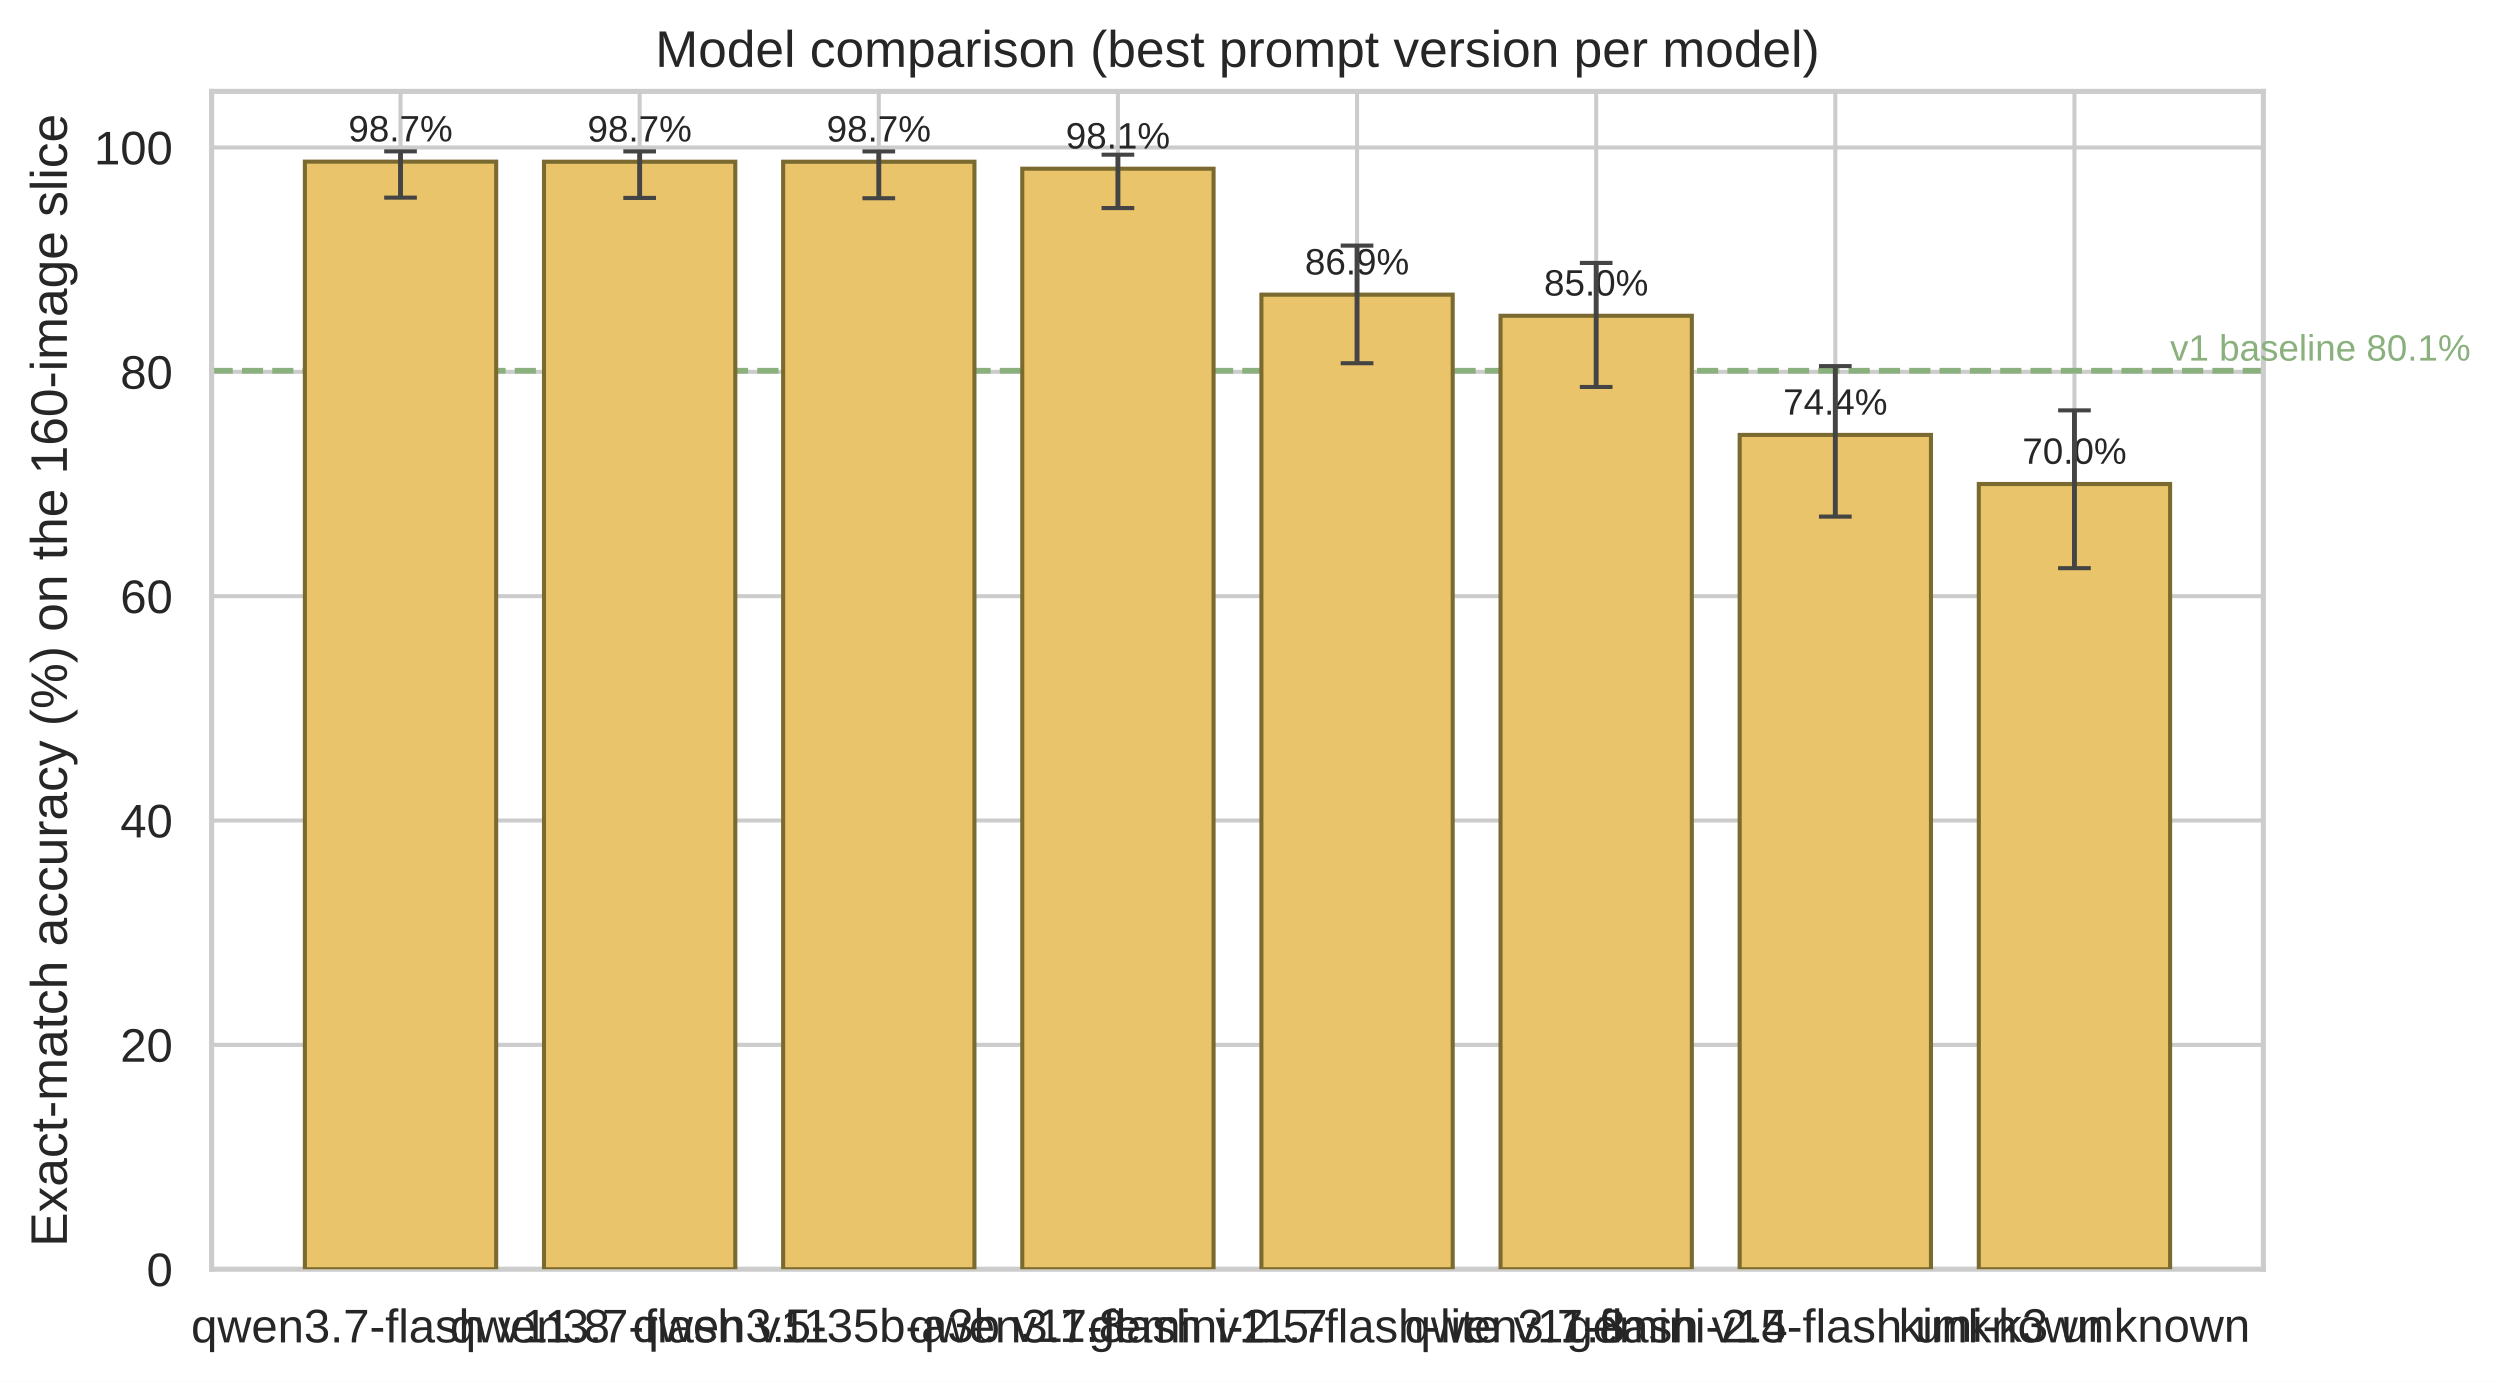
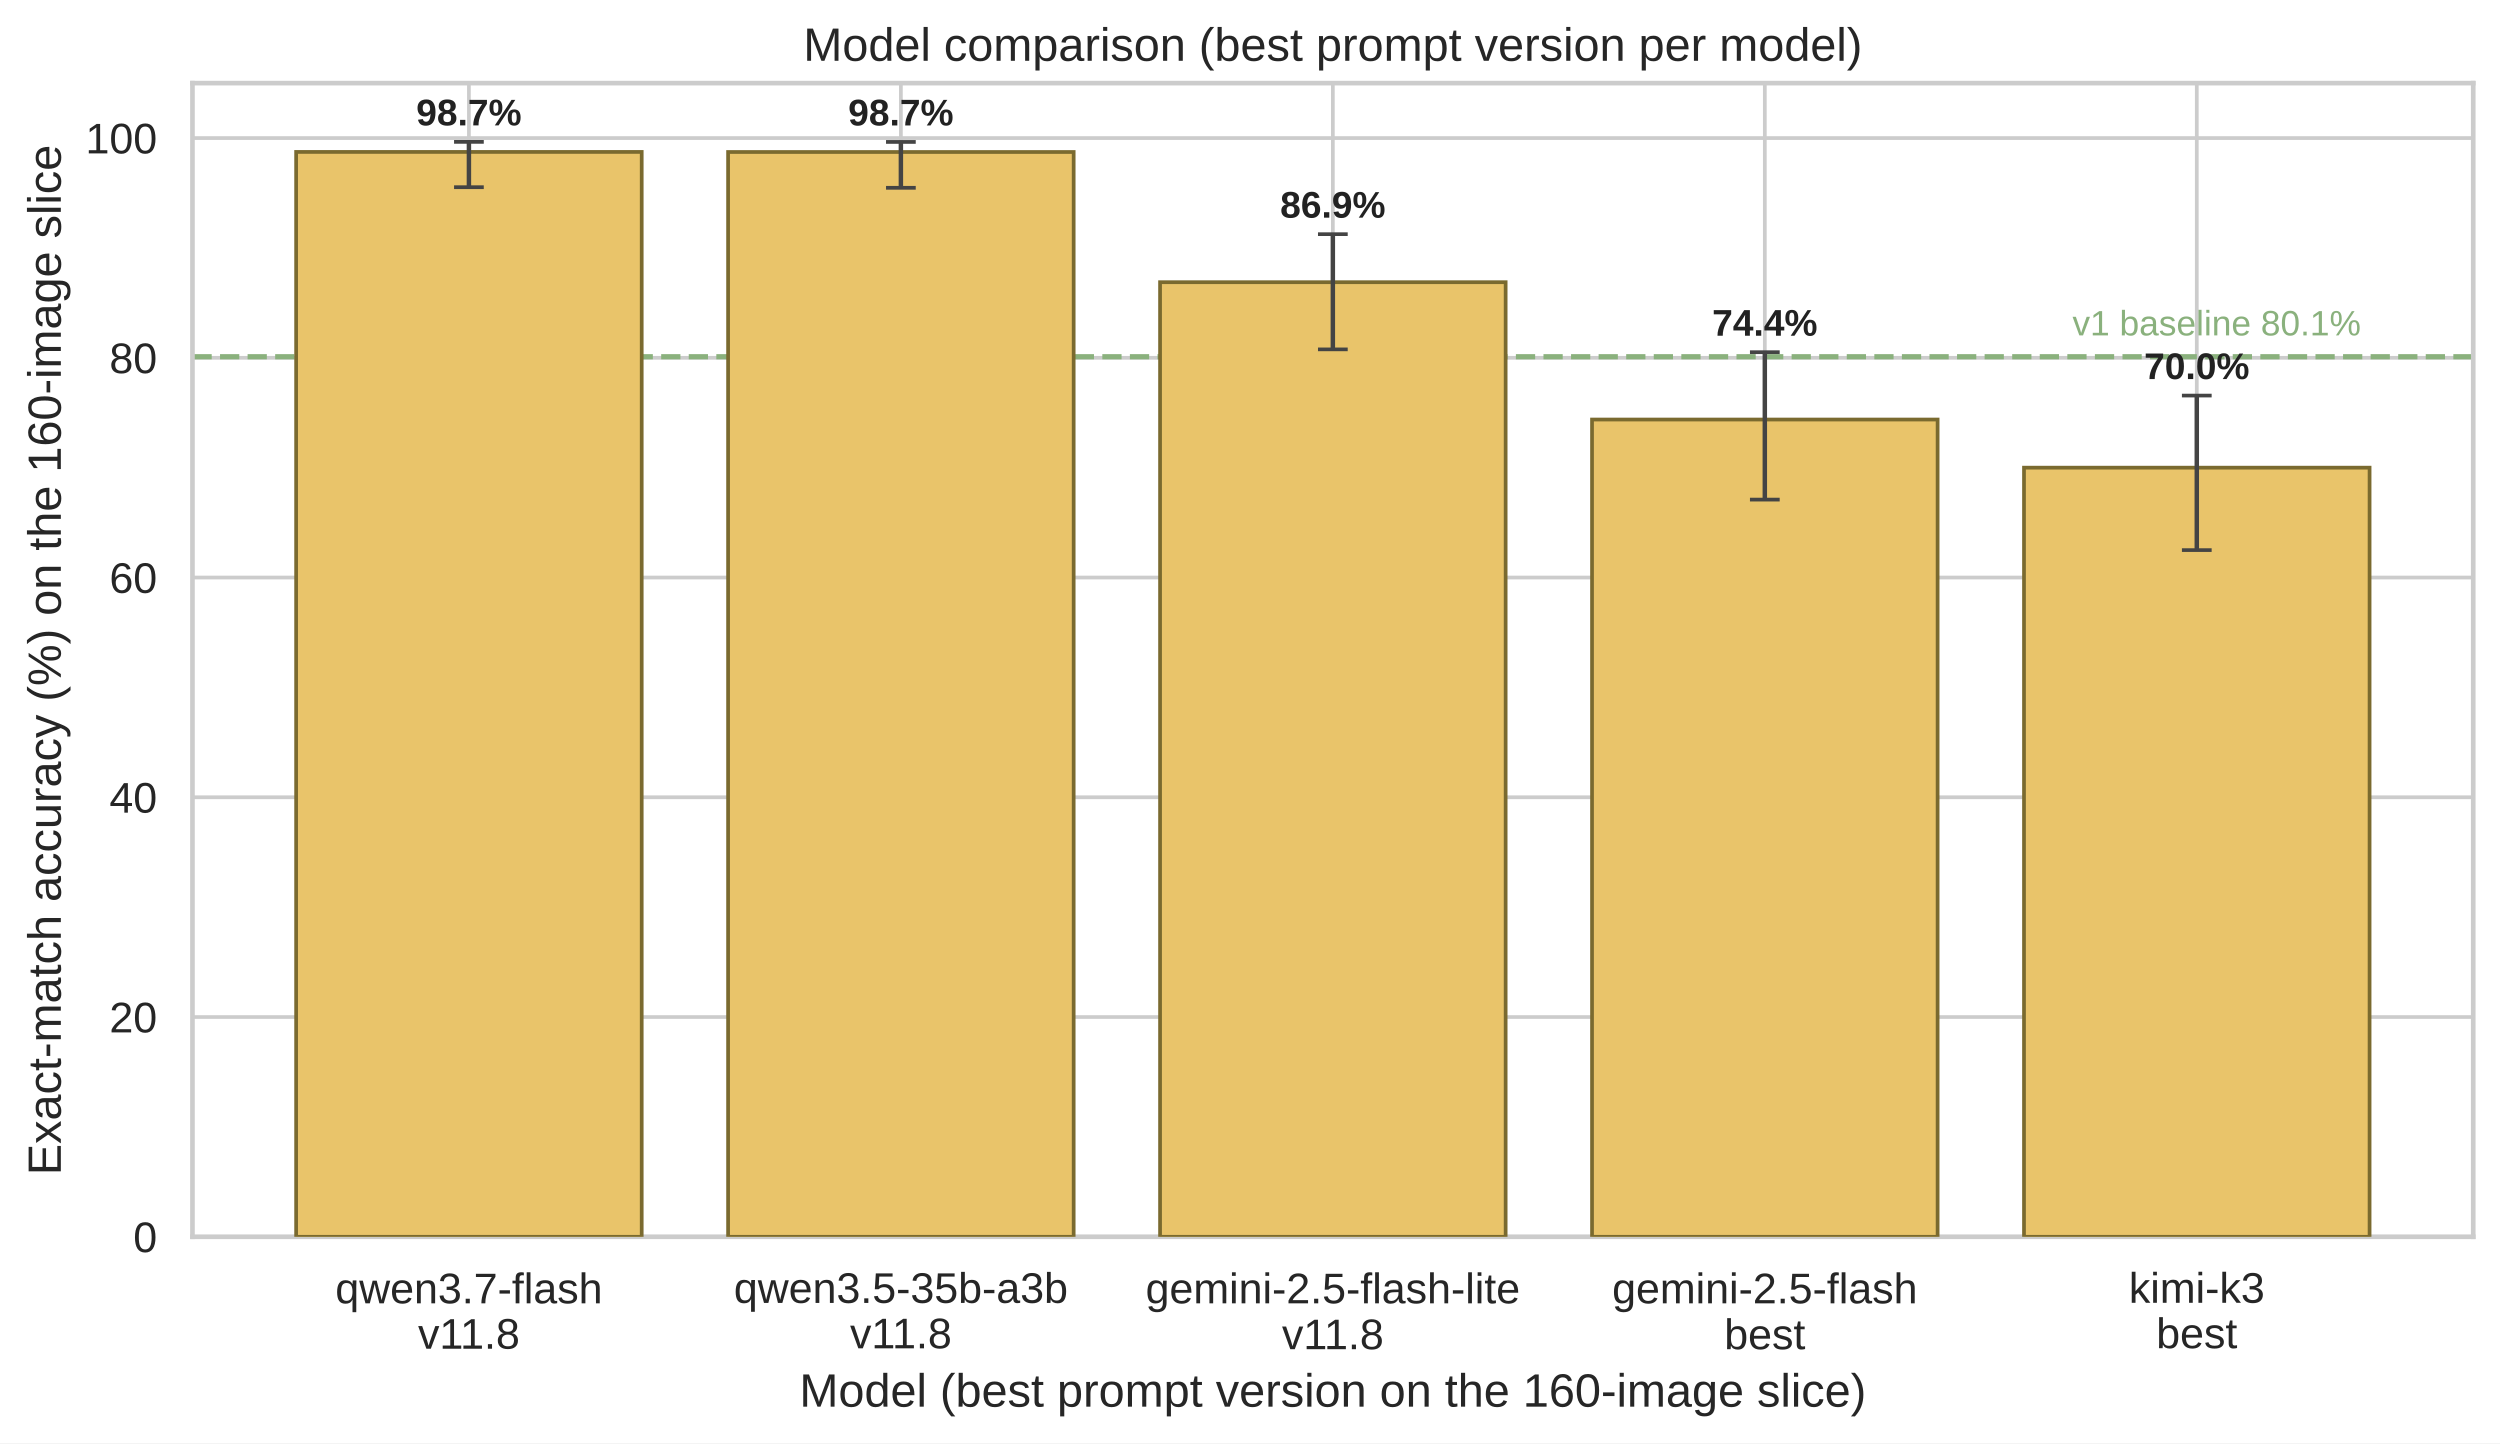
- <svg xmlns="http://www.w3.org/2000/svg" xmlns:xlink="http://www.w3.org/1999/xlink" width="611.913pt" height="338.199pt" viewBox="0 0 611.913 338.199" version="1.1">
+ <svg xmlns="http://www.w3.org/2000/svg" xmlns:xlink="http://www.w3.org/1999/xlink" width="672.793pt" height="388.416pt" viewBox="0 0 672.793 388.416" version="1.1">
  <defs>
    <style type="text/css">*{stroke-linejoin: round; stroke-linecap: butt}</style>
  </defs>
  <g id="figure_1">
    <g id="patch_1">
-       <path d="M 0 338.199  L 611.913 338.199  L 611.913 0  L 0 0  z " style="fill: #ffffff" />
+       <path d="M 0 388.416  L 672.793 388.416  L 672.793 0  L 0 0  z " style="fill: #ffffff" />
    </g>
    <g id="axes_1">
      <g id="patch_2">
-         <path d="M 51.793 310.66  L 553.993 310.66  L 553.993 22.372  L 51.793 22.372  z " style="fill: #ffffff" />
+         <path d="M 51.793 332.836  L 665.593 332.836  L 665.593 22.372  L 51.793 22.372  z " style="fill: #ffffff" />
      </g>
      <g id="matplotlib.axis_1">
        <g id="xtick_1">
          <g id="line2d_1">
-             <path d="M 98.033 310.66  L 98.033 22.372  " clip-path="url(#p5516391ca1)" style="fill: none; stroke: #cccccc; stroke-linecap: round" />
+             <path d="M 126.193 332.836  L 126.193 22.372  " clip-path="url(#pbdff80eb04)" style="fill: none; stroke: #cccccc; stroke-linecap: round" />
          </g>
          <g id="text_1">
-             <text style="font-size: 11.55px; font-family: 'Arial', 'DejaVu Sans', 'Liberation Sans', 'Bitstream Vera Sans', sans-serif; text-anchor: middle; fill: #262626" x="98.033" y="328.568" transform="rotate(-0 98.03282 328.5684)">qwen3.7-flash v11.8</text>
+             <text style="fill: #262626; font: 11.55px 'Arial', 'DejaVu Sans', 'Liberation Sans', 'Bitstream Vera Sans', sans-serif" transform="translate(90.23998 350.7444)">qwen3.7-flash</text>
+             <text style="fill: #262626; font: 11.55px 'Arial', 'DejaVu Sans', 'Liberation Sans', 'Bitstream Vera Sans', sans-serif" transform="translate(112.4927 362.9607)">v11.8</text>
          </g>
        </g>
        <g id="xtick_2">
          <g id="line2d_2">
-             <path d="M 156.564 310.66  L 156.564 22.372  " clip-path="url(#p5516391ca1)" style="fill: none; stroke: #cccccc; stroke-linecap: round" />
+             <path d="M 242.443 332.836  L 242.443 22.372  " clip-path="url(#pbdff80eb04)" style="fill: none; stroke: #cccccc; stroke-linecap: round" />
          </g>
          <g id="text_2">
-             <text style="font-size: 11.55px; font-family: 'Arial', 'DejaVu Sans', 'Liberation Sans', 'Bitstream Vera Sans', sans-serif; text-anchor: middle; fill: #262626" x="156.564" y="328.568" transform="rotate(-0 156.5643 328.5684)">qwen3.7-flash v11</text>
+             <text style="fill: #262626; font: 11.55px 'Arial', 'DejaVu Sans', 'Liberation Sans', 'Bitstream Vera Sans', sans-serif" transform="translate(197.4963 350.638)">qwen3.5-35b-a3b</text>
+             <text style="fill: #262626; font: 11.55px 'Arial', 'DejaVu Sans', 'Liberation Sans', 'Bitstream Vera Sans', sans-serif" transform="translate(228.7427 362.8543)">v11.8</text>
          </g>
        </g>
        <g id="xtick_3">
          <g id="line2d_3">
-             <path d="M 215.096 310.66  L 215.096 22.372  " clip-path="url(#p5516391ca1)" style="fill: none; stroke: #cccccc; stroke-linecap: round" />
+             <path d="M 358.693 332.836  L 358.693 22.372  " clip-path="url(#pbdff80eb04)" style="fill: none; stroke: #cccccc; stroke-linecap: round" />
          </g>
          <g id="text_3">
-             <text style="font-size: 11.55px; font-family: 'Arial', 'DejaVu Sans', 'Liberation Sans', 'Bitstream Vera Sans', sans-serif; text-anchor: middle; fill: #262626" x="215.096" y="328.462" transform="rotate(-0 215.0958 328.462)">qwen3.5-35b-a3b v11.8</text>
+             <text style="fill: #262626; font: 11.55px 'Arial', 'DejaVu Sans', 'Liberation Sans', 'Bitstream Vera Sans', sans-serif" transform="translate(308.3061 350.7444)">gemini-2.5-flash-lite</text>
+             <text style="fill: #262626; font: 11.55px 'Arial', 'DejaVu Sans', 'Liberation Sans', 'Bitstream Vera Sans', sans-serif" transform="translate(344.9927 363.0961)">v11.8</text>
          </g>
        </g>
        <g id="xtick_4">
          <g id="line2d_4">
-             <path d="M 273.627 310.66  L 273.627 22.372  " clip-path="url(#p5516391ca1)" style="fill: none; stroke: #cccccc; stroke-linecap: round" />
+             <path d="M 474.943 332.836  L 474.943 22.372  " clip-path="url(#pbdff80eb04)" style="fill: none; stroke: #cccccc; stroke-linecap: round" />
          </g>
          <g id="text_4">
-             <text style="font-size: 11.55px; font-family: 'Arial', 'DejaVu Sans', 'Liberation Sans', 'Bitstream Vera Sans', sans-serif; text-anchor: middle; fill: #262626" x="273.627" y="328.568" transform="rotate(-0 273.6272 328.5684)">qwen3.7-flash v11.7</text>
+             <text style="fill: #262626; font: 11.55px 'Arial', 'DejaVu Sans', 'Liberation Sans', 'Bitstream Vera Sans', sans-serif" transform="translate(433.8611 350.7444)">gemini-2.5-flash</text>
+             <text style="fill: #262626; font: 11.55px 'Arial', 'DejaVu Sans', 'Liberation Sans', 'Bitstream Vera Sans', sans-serif" transform="translate(464.0282 363.0961)">best</text>
          </g>
        </g>
        <g id="xtick_5">
          <g id="line2d_5">
-             <path d="M 332.159 310.66  L 332.159 22.372  " clip-path="url(#p5516391ca1)" style="fill: none; stroke: #cccccc; stroke-linecap: round" />
+             <path d="M 591.193 332.836  L 591.193 22.372  " clip-path="url(#pbdff80eb04)" style="fill: none; stroke: #cccccc; stroke-linecap: round" />
          </g>
          <g id="text_5">
-             <text style="font-size: 11.55px; font-family: 'Arial', 'DejaVu Sans', 'Liberation Sans', 'Bitstream Vera Sans', sans-serif; text-anchor: middle; fill: #262626" x="332.159" y="328.568" transform="rotate(-0 332.1587 328.5684)">gemini-2.5-flash-lite v11.8</text>
-           </g>
-         </g>
-         <g id="xtick_6">
-           <g id="line2d_6">
-             <path d="M 390.69 310.66  L 390.69 22.372  " clip-path="url(#p5516391ca1)" style="fill: none; stroke: #cccccc; stroke-linecap: round" />
-           </g>
-           <g id="text_6">
-             <text style="font-size: 11.55px; font-family: 'Arial', 'DejaVu Sans', 'Liberation Sans', 'Bitstream Vera Sans', sans-serif; text-anchor: middle; fill: #262626" x="390.69" y="328.568" transform="rotate(-0 390.6902 328.5684)">qwen3.7-flash v14</text>
-           </g>
-         </g>
-         <g id="xtick_7">
-           <g id="line2d_7">
-             <path d="M 449.222 310.66  L 449.222 22.372  " clip-path="url(#p5516391ca1)" style="fill: none; stroke: #cccccc; stroke-linecap: round" />
-           </g>
-           <g id="text_7">
-             <text style="font-size: 11.55px; font-family: 'Arial', 'DejaVu Sans', 'Liberation Sans', 'Bitstream Vera Sans', sans-serif; text-anchor: middle; fill: #262626" x="449.222" y="328.568" transform="rotate(-0 449.2216 328.5684)">gemini-2.5-flash unknown</text>
-           </g>
-         </g>
-         <g id="xtick_8">
-           <g id="line2d_8">
-             <path d="M 507.753 310.66  L 507.753 22.372  " clip-path="url(#p5516391ca1)" style="fill: none; stroke: #cccccc; stroke-linecap: round" />
-           </g>
-           <g id="text_8">
-             <text style="font-size: 11.55px; font-family: 'Arial', 'DejaVu Sans', 'Liberation Sans', 'Bitstream Vera Sans', sans-serif; text-anchor: middle; fill: #262626" x="507.753" y="328.428" transform="rotate(-0 507.7531 328.4277)">kimi-k3 unknown</text>
-           </g>
+             <text style="fill: #262626; font: 11.55px 'Arial', 'DejaVu Sans', 'Liberation Sans', 'Bitstream Vera Sans', sans-serif" transform="translate(572.907 350.6037)">kimi-k3</text>
+             <text style="fill: #262626; font: 11.55px 'Arial', 'DejaVu Sans', 'Liberation Sans', 'Bitstream Vera Sans', sans-serif" transform="translate(580.2782 362.82)">best</text>
+           </g>
+         </g>
+         <g id="text_6">
+           <text style="fill: #262626; font: 12.6px 'Arial', 'DejaVu Sans', 'Liberation Sans', 'Bitstream Vera Sans', sans-serif; text-anchor: middle" x="358.693" y="378.564" transform="rotate(-0 358.693 378.5641)">Model (best prompt version on the 160-image slice)</text>
        </g>
      </g>
      <g id="matplotlib.axis_2">
        <g id="ytick_1">
+           <g id="line2d_6">
+             <path d="M 51.793 332.836  L 665.593 332.836  " clip-path="url(#pbdff80eb04)" style="fill: none; stroke: #cccccc; stroke-linecap: round" />
+           </g>
+           <g id="text_7">
+             <text style="fill: #262626; font: 11.55px 'Arial', 'DejaVu Sans', 'Liberation Sans', 'Bitstream Vera Sans', sans-serif; text-anchor: end" x="42.293" y="336.97" transform="rotate(-0 42.29296 336.97)">0</text>
+           </g>
+         </g>
+         <g id="ytick_2">
+           <g id="line2d_7">
+             <path d="M 51.793 273.7  L 665.593 273.7  " clip-path="url(#pbdff80eb04)" style="fill: none; stroke: #cccccc; stroke-linecap: round" />
+           </g>
+           <g id="text_8">
+             <text style="fill: #262626; font: 11.55px 'Arial', 'DejaVu Sans', 'Liberation Sans', 'Bitstream Vera Sans', sans-serif; text-anchor: end" x="42.293" y="277.834" transform="rotate(-0 42.29296 277.834)">20</text>
+           </g>
+         </g>
+         <g id="ytick_3">
+           <g id="line2d_8">
+             <path d="M 51.793 214.564  L 665.593 214.564  " clip-path="url(#pbdff80eb04)" style="fill: none; stroke: #cccccc; stroke-linecap: round" />
+           </g>
+           <g id="text_9">
+             <text style="fill: #262626; font: 11.55px 'Arial', 'DejaVu Sans', 'Liberation Sans', 'Bitstream Vera Sans', sans-serif; text-anchor: end" x="42.293" y="218.698" transform="rotate(-0 42.29296 218.698)">40</text>
+           </g>
+         </g>
+         <g id="ytick_4">
          <g id="line2d_9">
-             <path d="M 51.793 310.66  L 553.993 310.66  " clip-path="url(#p5516391ca1)" style="fill: none; stroke: #cccccc; stroke-linecap: round" />
-           </g>
-           <g id="text_9">
-             <text style="font-size: 11.55px; font-family: 'Arial', 'DejaVu Sans', 'Liberation Sans', 'Bitstream Vera Sans', sans-serif; text-anchor: end; fill: #262626" x="42.293" y="314.794" transform="rotate(-0 42.29296 314.794)">0</text>
-           </g>
-         </g>
-         <g id="ytick_2">
+             <path d="M 51.793 155.428  L 665.593 155.428  " clip-path="url(#pbdff80eb04)" style="fill: none; stroke: #cccccc; stroke-linecap: round" />
+           </g>
+           <g id="text_10">
+             <text style="fill: #262626; font: 11.55px 'Arial', 'DejaVu Sans', 'Liberation Sans', 'Bitstream Vera Sans', sans-serif; text-anchor: end" x="42.293" y="159.562" transform="rotate(-0 42.29296 159.562)">60</text>
+           </g>
+         </g>
+         <g id="ytick_5">
          <g id="line2d_10">
-             <path d="M 51.793 255.748  L 553.993 255.748  " clip-path="url(#p5516391ca1)" style="fill: none; stroke: #cccccc; stroke-linecap: round" />
-           </g>
-           <g id="text_10">
-             <text style="font-size: 11.55px; font-family: 'Arial', 'DejaVu Sans', 'Liberation Sans', 'Bitstream Vera Sans', sans-serif; text-anchor: end; fill: #262626" x="42.293" y="259.882" transform="rotate(-0 42.29296 259.882)">20</text>
-           </g>
-         </g>
-         <g id="ytick_3">
+             <path d="M 51.793 96.292  L 665.593 96.292  " clip-path="url(#pbdff80eb04)" style="fill: none; stroke: #cccccc; stroke-linecap: round" />
+           </g>
+           <g id="text_11">
+             <text style="fill: #262626; font: 11.55px 'Arial', 'DejaVu Sans', 'Liberation Sans', 'Bitstream Vera Sans', sans-serif; text-anchor: end" x="42.293" y="100.426" transform="rotate(-0 42.29296 100.426)">80</text>
+           </g>
+         </g>
+         <g id="ytick_6">
          <g id="line2d_11">
-             <path d="M 51.793 200.836  L 553.993 200.836  " clip-path="url(#p5516391ca1)" style="fill: none; stroke: #cccccc; stroke-linecap: round" />
-           </g>
-           <g id="text_11">
-             <text style="font-size: 11.55px; font-family: 'Arial', 'DejaVu Sans', 'Liberation Sans', 'Bitstream Vera Sans', sans-serif; text-anchor: end; fill: #262626" x="42.293" y="204.97" transform="rotate(-0 42.29296 204.97)">40</text>
-           </g>
-         </g>
-         <g id="ytick_4">
-           <g id="line2d_12">
-             <path d="M 51.793 145.924  L 553.993 145.924  " clip-path="url(#p5516391ca1)" style="fill: none; stroke: #cccccc; stroke-linecap: round" />
+             <path d="M 51.793 37.156  L 665.593 37.156  " clip-path="url(#pbdff80eb04)" style="fill: none; stroke: #cccccc; stroke-linecap: round" />
          </g>
          <g id="text_12">
-             <text style="font-size: 11.55px; font-family: 'Arial', 'DejaVu Sans', 'Liberation Sans', 'Bitstream Vera Sans', sans-serif; text-anchor: end; fill: #262626" x="42.293" y="150.058" transform="rotate(-0 42.29296 150.058)">60</text>
-           </g>
-         </g>
-         <g id="ytick_5">
-           <g id="line2d_13">
-             <path d="M 51.793 91.012  L 553.993 91.012  " clip-path="url(#p5516391ca1)" style="fill: none; stroke: #cccccc; stroke-linecap: round" />
-           </g>
-           <g id="text_13">
-             <text style="font-size: 11.55px; font-family: 'Arial', 'DejaVu Sans', 'Liberation Sans', 'Bitstream Vera Sans', sans-serif; text-anchor: end; fill: #262626" x="42.293" y="95.146" transform="rotate(-0 42.29296 95.14604)">80</text>
-           </g>
-         </g>
-         <g id="ytick_6">
-           <g id="line2d_14">
-             <path d="M 51.793 36.1  L 553.993 36.1  " clip-path="url(#p5516391ca1)" style="fill: none; stroke: #cccccc; stroke-linecap: round" />
-           </g>
-           <g id="text_14">
-             <text style="font-size: 11.55px; font-family: 'Arial', 'DejaVu Sans', 'Liberation Sans', 'Bitstream Vera Sans', sans-serif; text-anchor: end; fill: #262626" x="42.293" y="40.234" transform="rotate(-0 42.29296 40.23404)">100</text>
-           </g>
-         </g>
-         <g id="text_15">
-           <text style="font-size: 12.6px; font-family: 'Arial', 'DejaVu Sans', 'Liberation Sans', 'Bitstream Vera Sans', sans-serif; text-anchor: middle; fill: #262626" x="16.372" y="166.516" transform="rotate(-90 16.37241 166.5164)">Exact-match accuracy (%) on the 160-image slice</text>
-         </g>
-       </g>
-       <g id="line2d_15">
-         <path d="M 51.793 90.738  L 553.993 90.738  " clip-path="url(#p5516391ca1)" style="fill: none; stroke-dasharray: 5.18,2.24; stroke-dashoffset: 0; stroke: #8ab17d; stroke-width: 1.4" />
+             <text style="fill: #262626; font: 11.55px 'Arial', 'DejaVu Sans', 'Liberation Sans', 'Bitstream Vera Sans', sans-serif; text-anchor: end" x="42.293" y="41.29" transform="rotate(-0 42.29296 41.29004)">100</text>
+           </g>
+         </g>
+         <g id="text_13">
+           <text style="fill: #262626; font: 12.6px 'Arial', 'DejaVu Sans', 'Liberation Sans', 'Bitstream Vera Sans', sans-serif; text-anchor: middle" x="16.372" y="177.604" transform="rotate(-90 16.37241 177.6044)">Exact-match accuracy (%) on the 160-image slice</text>
+         </g>
+       </g>
+       <g id="line2d_12">
+         <path d="M 51.793 95.997  L 665.593 95.997  " clip-path="url(#pbdff80eb04)" style="fill: none; stroke-dasharray: 5.18,2.24; stroke-dashoffset: 0; stroke: #8ab17d; stroke-width: 1.4" />
      </g>
      <g id="patch_3">
-         <path d="M 51.793 310.66  L 51.793 22.372  " style="fill: none; stroke: #cccccc; stroke-width: 1.25; stroke-linejoin: miter; stroke-linecap: square" />
+         <path d="M 51.793 332.836  L 51.793 22.372  " style="fill: none; stroke: #cccccc; stroke-width: 1.25; stroke-linejoin: miter; stroke-linecap: square" />
      </g>
      <g id="patch_4">
-         <path d="M 553.993 310.66  L 553.993 22.372  " style="fill: none; stroke: #cccccc; stroke-width: 1.25; stroke-linejoin: miter; stroke-linecap: square" />
+         <path d="M 665.593 332.836  L 665.593 22.372  " style="fill: none; stroke: #cccccc; stroke-width: 1.25; stroke-linejoin: miter; stroke-linecap: square" />
      </g>
      <g id="patch_5">
-         <path d="M 51.793 310.66  L 553.993 310.66  " style="fill: none; stroke: #cccccc; stroke-width: 1.25; stroke-linejoin: miter; stroke-linecap: square" />
+         <path d="M 51.793 332.836  L 665.593 332.836  " style="fill: none; stroke: #cccccc; stroke-width: 1.25; stroke-linejoin: miter; stroke-linecap: square" />
      </g>
      <g id="patch_6">
-         <path d="M 51.793 22.372  L 553.993 22.372  " style="fill: none; stroke: #cccccc; stroke-width: 1.25; stroke-linejoin: miter; stroke-linecap: square" />
+         <path d="M 51.793 22.372  L 665.593 22.372  " style="fill: none; stroke: #cccccc; stroke-width: 1.25; stroke-linejoin: miter; stroke-linecap: square" />
      </g>
      <g id="patch_7">
-         <path d="M 74.62 310.66  L 121.445 310.66  L 121.445 39.56  L 74.62 39.56  z " clip-path="url(#p5516391ca1)" style="fill: #e9c46a; stroke: #7a6a2f; stroke-linejoin: miter" />
+         <path d="M 79.693 332.836  L 172.693 332.836  L 172.693 40.882  L 79.693 40.882  z " clip-path="url(#pbdff80eb04)" style="fill: #e9c46a; stroke: #7a6a2f; stroke-linejoin: miter" />
      </g>
      <g id="patch_8">
-         <path d="M 133.152 310.66  L 179.977 310.66  L 179.977 39.587  L 133.152 39.587  z " clip-path="url(#p5516391ca1)" style="fill: #e9c46a; stroke: #7a6a2f; stroke-linejoin: miter" />
+         <path d="M 195.943 332.836  L 288.943 332.836  L 288.943 40.912  L 195.943 40.912  z " clip-path="url(#pbdff80eb04)" style="fill: #e9c46a; stroke: #7a6a2f; stroke-linejoin: miter" />
      </g>
      <g id="patch_9">
-         <path d="M 191.683 310.66  L 238.508 310.66  L 238.508 39.587  L 191.683 39.587  z " clip-path="url(#p5516391ca1)" style="fill: #e9c46a; stroke: #7a6a2f; stroke-linejoin: miter" />
+         <path d="M 312.193 332.836  L 405.193 332.836  L 405.193 75.95  L 312.193 75.95  z " clip-path="url(#pbdff80eb04)" style="fill: #e9c46a; stroke: #7a6a2f; stroke-linejoin: miter" />
      </g>
      <g id="patch_10">
-         <path d="M 250.215 310.66  L 297.04 310.66  L 297.04 41.29  L 250.215 41.29  z " clip-path="url(#p5516391ca1)" style="fill: #e9c46a; stroke: #7a6a2f; stroke-linejoin: miter" />
+         <path d="M 428.443 332.836  L 521.443 332.836  L 521.443 112.91  L 428.443 112.91  z " clip-path="url(#pbdff80eb04)" style="fill: #e9c46a; stroke: #7a6a2f; stroke-linejoin: miter" />
      </g>
      <g id="patch_11">
-         <path d="M 308.746 310.66  L 355.571 310.66  L 355.571 72.123  L 308.746 72.123  z " clip-path="url(#p5516391ca1)" style="fill: #e9c46a; stroke: #7a6a2f; stroke-linejoin: miter" />
-       </g>
-       <g id="patch_12">
-         <path d="M 367.278 310.66  L 414.103 310.66  L 414.103 77.284  L 367.278 77.284  z " clip-path="url(#p5516391ca1)" style="fill: #e9c46a; stroke: #7a6a2f; stroke-linejoin: miter" />
-       </g>
-       <g id="patch_13">
-         <path d="M 425.809 310.66  L 472.634 310.66  L 472.634 106.443  L 425.809 106.443  z " clip-path="url(#p5516391ca1)" style="fill: #e9c46a; stroke: #7a6a2f; stroke-linejoin: miter" />
-       </g>
-       <g id="patch_14">
-         <path d="M 484.341 310.66  L 531.166 310.66  L 531.166 118.468  L 484.341 118.468  z " clip-path="url(#p5516391ca1)" style="fill: #e9c46a; stroke: #7a6a2f; stroke-linejoin: miter" />
+         <path d="M 544.693 332.836  L 637.693 332.836  L 637.693 125.86  L 544.693 125.86  z " clip-path="url(#pbdff80eb04)" style="fill: #e9c46a; stroke: #7a6a2f; stroke-linejoin: miter" />
+       </g>
+       <g id="text_14">
+         <text style="fill: #222222; font: 700 10px 'Arial', 'DejaVu Sans', 'Liberation Sans', 'Bitstream Vera Sans', sans-serif; text-anchor: middle" x="126.193" y="33.743" transform="rotate(-0 126.193 33.74315)">98.7%</text>
+       </g>
+       <g id="text_15">
+         <text style="fill: #222222; font: 700 10px 'Arial', 'DejaVu Sans', 'Liberation Sans', 'Bitstream Vera Sans', sans-serif; text-anchor: middle" x="242.443" y="33.756" transform="rotate(-0 242.443 33.75619)">98.7%</text>
      </g>
      <g id="text_16">
-         <text style="font-size: 9px; font-family: 'Arial', 'DejaVu Sans', 'Liberation Sans', 'Bitstream Vera Sans', sans-serif; text-anchor: middle; fill: #262626" x="98.033" y="34.618" transform="rotate(-0 98.03282 34.61778)">98.7%</text>
+         <text style="fill: #222222; font: 700 10px 'Arial', 'DejaVu Sans', 'Liberation Sans', 'Bitstream Vera Sans', sans-serif; text-anchor: middle" x="358.693" y="58.585" transform="rotate(-0 358.693 58.58498)">86.9%</text>
      </g>
      <g id="text_17">
-         <text style="font-size: 9px; font-family: 'Arial', 'DejaVu Sans', 'Liberation Sans', 'Bitstream Vera Sans', sans-serif; text-anchor: middle; fill: #262626" x="156.564" y="34.645" transform="rotate(-0 156.5643 34.64524)">98.7%</text>
+         <text style="fill: #222222; font: 700 10px 'Arial', 'DejaVu Sans', 'Liberation Sans', 'Bitstream Vera Sans', sans-serif; text-anchor: middle" x="474.943" y="90.341" transform="rotate(-0 474.943 90.34131)">74.4%</text>
      </g>
      <g id="text_18">
-         <text style="font-size: 9px; font-family: 'Arial', 'DejaVu Sans', 'Liberation Sans', 'Bitstream Vera Sans', sans-serif; text-anchor: middle; fill: #262626" x="215.096" y="34.645" transform="rotate(-0 215.0958 34.64524)">98.7%</text>
+         <text style="fill: #222222; font: 700 10px 'Arial', 'DejaVu Sans', 'Liberation Sans', 'Bitstream Vera Sans', sans-serif; text-anchor: middle" x="591.193" y="102.018" transform="rotate(-0 591.193 102.0175)">70.0%</text>
      </g>
      <g id="text_19">
-         <text style="font-size: 9px; font-family: 'Arial', 'DejaVu Sans', 'Liberation Sans', 'Bitstream Vera Sans', sans-serif; text-anchor: middle; fill: #262626" x="273.627" y="36.348" transform="rotate(-0 273.6272 36.34751)">98.1%</text>
+         <text style="fill: #8ab17d; font: 9.5px 'Arial', 'DejaVu Sans', 'Liberation Sans', 'Bitstream Vera Sans', sans-serif; text-anchor: end" x="635.368" y="90.265" transform="rotate(-0 635.368 90.26476)">v1 baseline 80.1%</text>
      </g>
      <g id="text_20">
-         <text style="font-size: 9px; font-family: 'Arial', 'DejaVu Sans', 'Liberation Sans', 'Bitstream Vera Sans', sans-serif; text-anchor: middle; fill: #262626" x="332.159" y="67.181" transform="rotate(-0 332.1587 67.1806)">86.9%</text>
-       </g>
-       <g id="text_21">
-         <text style="font-size: 9px; font-family: 'Arial', 'DejaVu Sans', 'Liberation Sans', 'Bitstream Vera Sans', sans-serif; text-anchor: middle; fill: #262626" x="390.69" y="72.342" transform="rotate(-0 390.6902 72.34233)">85.0%</text>
-       </g>
-       <g id="text_22">
-         <text style="font-size: 9px; font-family: 'Arial', 'DejaVu Sans', 'Liberation Sans', 'Bitstream Vera Sans', sans-serif; text-anchor: middle; fill: #262626" x="449.222" y="101.501" transform="rotate(-0 449.2216 101.5006)">74.4%</text>
-       </g>
-       <g id="text_23">
-         <text style="font-size: 9px; font-family: 'Arial', 'DejaVu Sans', 'Liberation Sans', 'Bitstream Vera Sans', sans-serif; text-anchor: middle; fill: #262626" x="507.753" y="113.526" transform="rotate(-0 507.7531 113.5263)">70.0%</text>
-       </g>
-       <g id="text_24">
-         <text style="font-size: 9px; font-family: 'Arial', 'DejaVu Sans', 'Liberation Sans', 'Bitstream Vera Sans', sans-serif; text-anchor: start; fill: #8ab17d" x="531.166" y="88.267" transform="rotate(-0 531.1657 88.26681)">v1 baseline 80.1%</text>
-       </g>
-       <g id="text_25">
-         <text style="font-size: 12.6px; font-family: 'Arial', 'DejaVu Sans', 'Liberation Sans', 'Bitstream Vera Sans', sans-serif; text-anchor: middle; fill: #262626" x="302.893" y="16.372" transform="rotate(-0 302.893 16.37241)">Model comparison (best prompt version per model)</text>
+         <text style="fill: #262626; font: 12.6px 'Arial', 'DejaVu Sans', 'Liberation Sans', 'Bitstream Vera Sans', sans-serif; text-anchor: middle" x="358.693" y="16.372" transform="rotate(-0 358.693 16.37241)">Model comparison (best prompt version per model)</text>
      </g>
      <g id="LineCollection_1">
-         <path d="M 98.033 48.373  L 98.033 37.049  " clip-path="url(#p5516391ca1)" style="fill: none; stroke: #444444; stroke-width: 1.2" />
-         <path d="M 156.564 48.449  L 156.564 37.055  " clip-path="url(#p5516391ca1)" style="fill: none; stroke: #444444; stroke-width: 1.2" />
-         <path d="M 215.096 48.525  L 215.096 37.061  " clip-path="url(#p5516391ca1)" style="fill: none; stroke: #444444; stroke-width: 1.2" />
-         <path d="M 273.627 50.927  L 273.627 37.868  " clip-path="url(#p5516391ca1)" style="fill: none; stroke: #444444; stroke-width: 1.2" />
-         <path d="M 332.159 88.904  L 332.159 60.117  " clip-path="url(#p5516391ca1)" style="fill: none; stroke: #444444; stroke-width: 1.2" />
-         <path d="M 390.69 94.718  L 390.69 64.358  " clip-path="url(#p5516391ca1)" style="fill: none; stroke: #444444; stroke-width: 1.2" />
-         <path d="M 449.222 126.446  L 449.222 89.605  " clip-path="url(#p5516391ca1)" style="fill: none; stroke: #444444; stroke-width: 1.2" />
-         <path d="M 507.753 139.065  L 507.753 100.447  " clip-path="url(#p5516391ca1)" style="fill: none; stroke: #444444; stroke-width: 1.2" />
-       </g>
-       <g id="line2d_16">
+         <path d="M 126.193 50.373  L 126.193 38.178  " clip-path="url(#pbdff80eb04)" style="fill: none; stroke: #444444; stroke-width: 1.2" />
+         <path d="M 242.443 50.537  L 242.443 38.191  " clip-path="url(#pbdff80eb04)" style="fill: none; stroke: #444444; stroke-width: 1.2" />
+         <path d="M 358.693 94.022  L 358.693 63.02  " clip-path="url(#pbdff80eb04)" style="fill: none; stroke: #444444; stroke-width: 1.2" />
+         <path d="M 474.943 134.452  L 474.943 94.777  " clip-path="url(#pbdff80eb04)" style="fill: none; stroke: #444444; stroke-width: 1.2" />
+         <path d="M 591.193 148.041  L 591.193 106.453  " clip-path="url(#pbdff80eb04)" style="fill: none; stroke: #444444; stroke-width: 1.2" />
+       </g>
+       <g id="line2d_13">
        <defs>
-           <path id="m080e92bb52" d="M 4 0  L -4 -0  " style="stroke: #444444" />
+           <path id="mf41fe819f6" d="M 4 0  L -4 -0  " style="stroke: #444444" />
        </defs>
-         <g clip-path="url(#p5516391ca1)">
-           <use xlink:href="#m080e92bb52" x="98.033" y="48.373" style="fill: #444444; stroke: #444444" />
-           <use xlink:href="#m080e92bb52" x="156.564" y="48.449" style="fill: #444444; stroke: #444444" />
-           <use xlink:href="#m080e92bb52" x="215.096" y="48.525" style="fill: #444444; stroke: #444444" />
-           <use xlink:href="#m080e92bb52" x="273.627" y="50.927" style="fill: #444444; stroke: #444444" />
-           <use xlink:href="#m080e92bb52" x="332.159" y="88.904" style="fill: #444444; stroke: #444444" />
-           <use xlink:href="#m080e92bb52" x="390.69" y="94.718" style="fill: #444444; stroke: #444444" />
-           <use xlink:href="#m080e92bb52" x="449.222" y="126.446" style="fill: #444444; stroke: #444444" />
-           <use xlink:href="#m080e92bb52" x="507.753" y="139.065" style="fill: #444444; stroke: #444444" />
-         </g>
-       </g>
-       <g id="line2d_17">
-         <g clip-path="url(#p5516391ca1)">
-           <use xlink:href="#m080e92bb52" x="98.033" y="37.049" style="fill: #444444; stroke: #444444" />
-           <use xlink:href="#m080e92bb52" x="156.564" y="37.055" style="fill: #444444; stroke: #444444" />
-           <use xlink:href="#m080e92bb52" x="215.096" y="37.061" style="fill: #444444; stroke: #444444" />
-           <use xlink:href="#m080e92bb52" x="273.627" y="37.868" style="fill: #444444; stroke: #444444" />
-           <use xlink:href="#m080e92bb52" x="332.159" y="60.117" style="fill: #444444; stroke: #444444" />
-           <use xlink:href="#m080e92bb52" x="390.69" y="64.358" style="fill: #444444; stroke: #444444" />
-           <use xlink:href="#m080e92bb52" x="449.222" y="89.605" style="fill: #444444; stroke: #444444" />
-           <use xlink:href="#m080e92bb52" x="507.753" y="100.447" style="fill: #444444; stroke: #444444" />
+         <g clip-path="url(#pbdff80eb04)">
+           <use xlink:href="#mf41fe819f6" x="126.193" y="50.373" style="fill: #444444; stroke: #444444" />
+           <use xlink:href="#mf41fe819f6" x="242.443" y="50.537" style="fill: #444444; stroke: #444444" />
+           <use xlink:href="#mf41fe819f6" x="358.693" y="94.022" style="fill: #444444; stroke: #444444" />
+           <use xlink:href="#mf41fe819f6" x="474.943" y="134.452" style="fill: #444444; stroke: #444444" />
+           <use xlink:href="#mf41fe819f6" x="591.193" y="148.041" style="fill: #444444; stroke: #444444" />
+         </g>
+       </g>
+       <g id="line2d_14">
+         <g clip-path="url(#pbdff80eb04)">
+           <use xlink:href="#mf41fe819f6" x="126.193" y="38.178" style="fill: #444444; stroke: #444444" />
+           <use xlink:href="#mf41fe819f6" x="242.443" y="38.191" style="fill: #444444; stroke: #444444" />
+           <use xlink:href="#mf41fe819f6" x="358.693" y="63.02" style="fill: #444444; stroke: #444444" />
+           <use xlink:href="#mf41fe819f6" x="474.943" y="94.777" style="fill: #444444; stroke: #444444" />
+           <use xlink:href="#mf41fe819f6" x="591.193" y="106.453" style="fill: #444444; stroke: #444444" />
        </g>
      </g>
    </g>
  </g>
  <defs>
-     <clipPath id="p5516391ca1">
-       <rect x="51.793" y="22.372" width="502.2" height="288.288" />
+     <clipPath id="pbdff80eb04">
+       <rect x="51.793" y="22.372" width="613.8" height="310.464" />
    </clipPath>
  </defs>
</svg>
